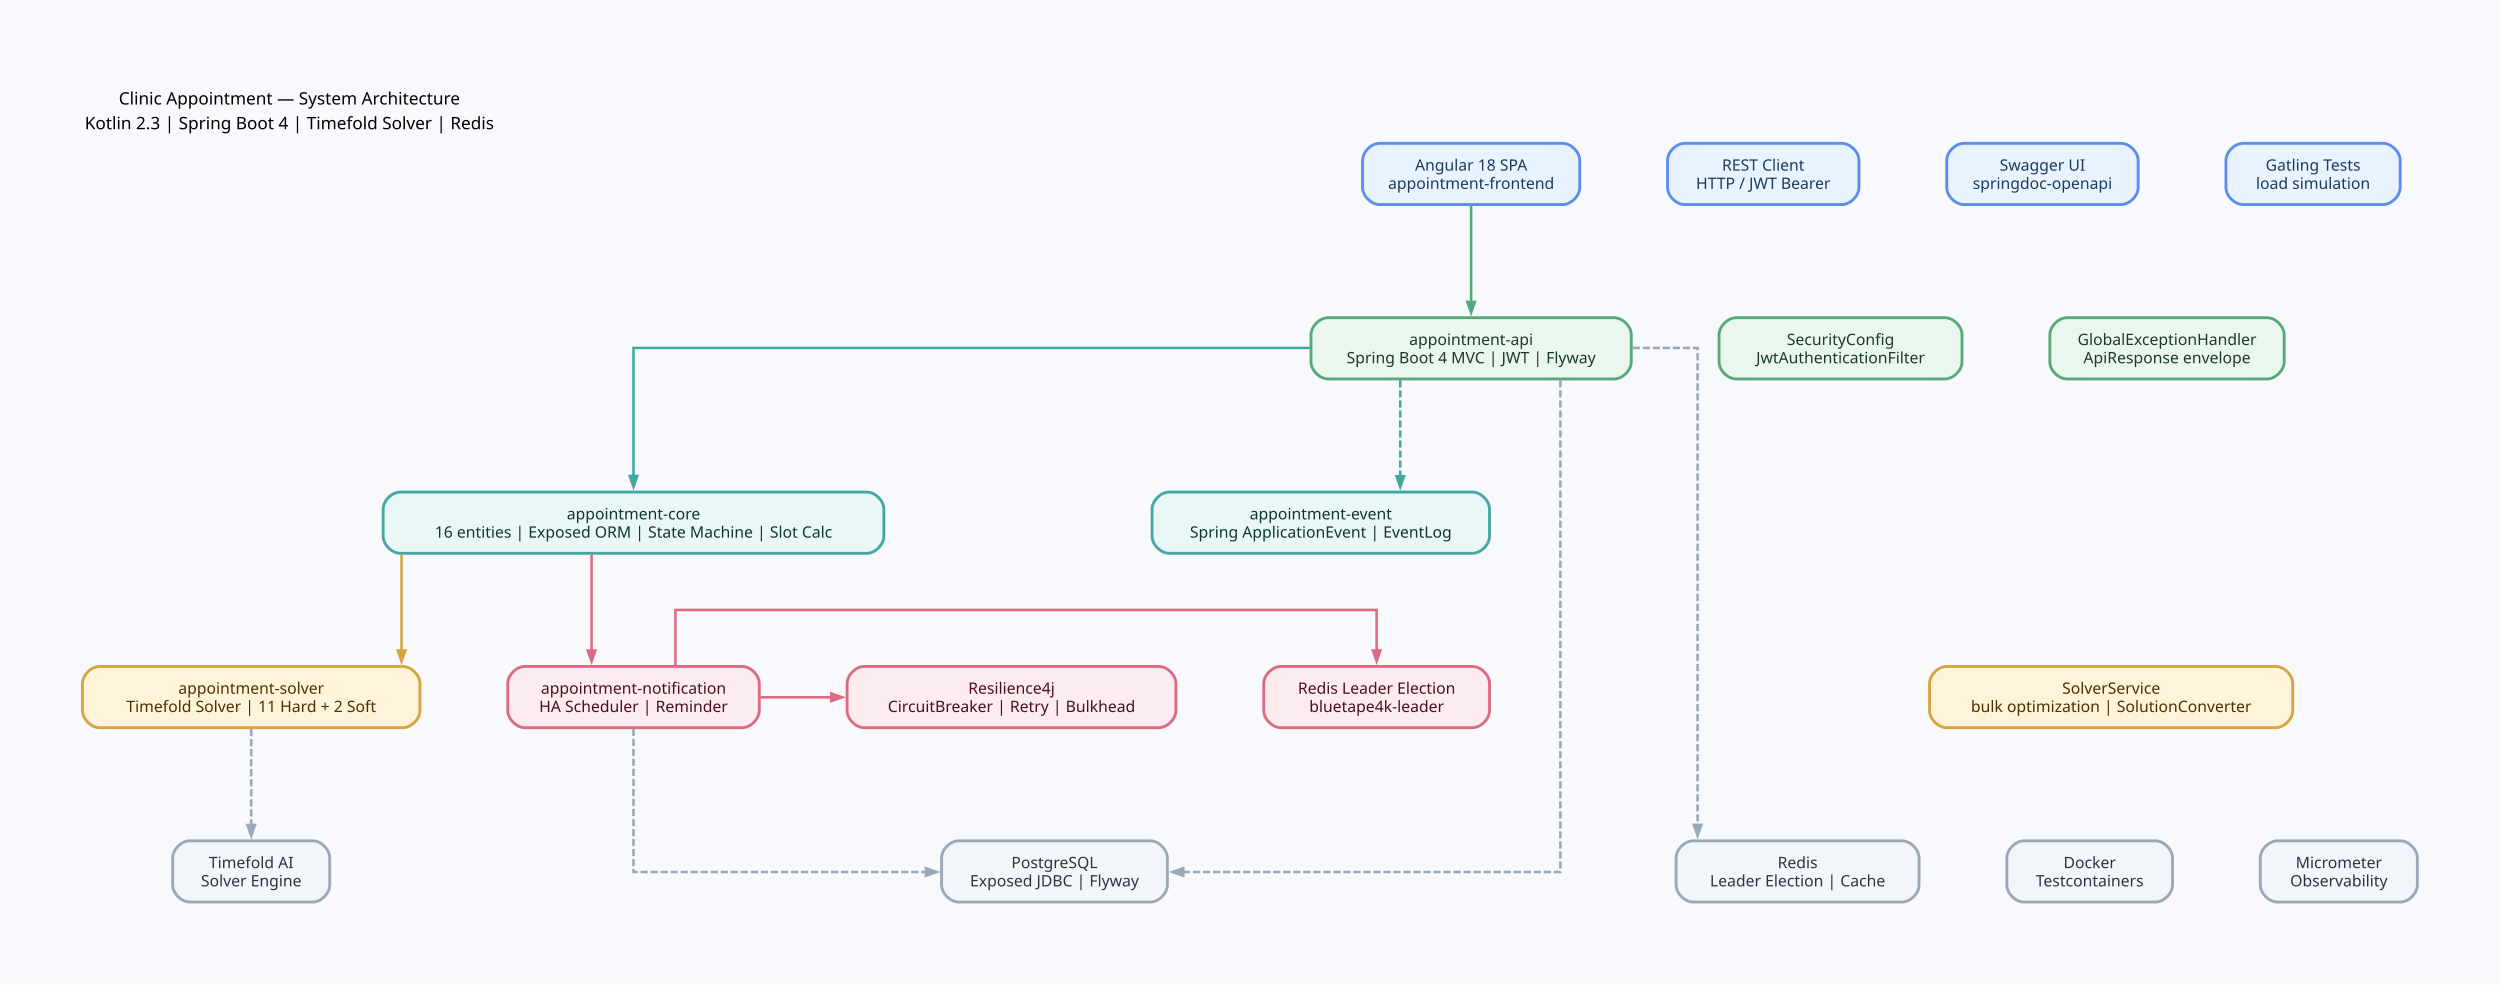
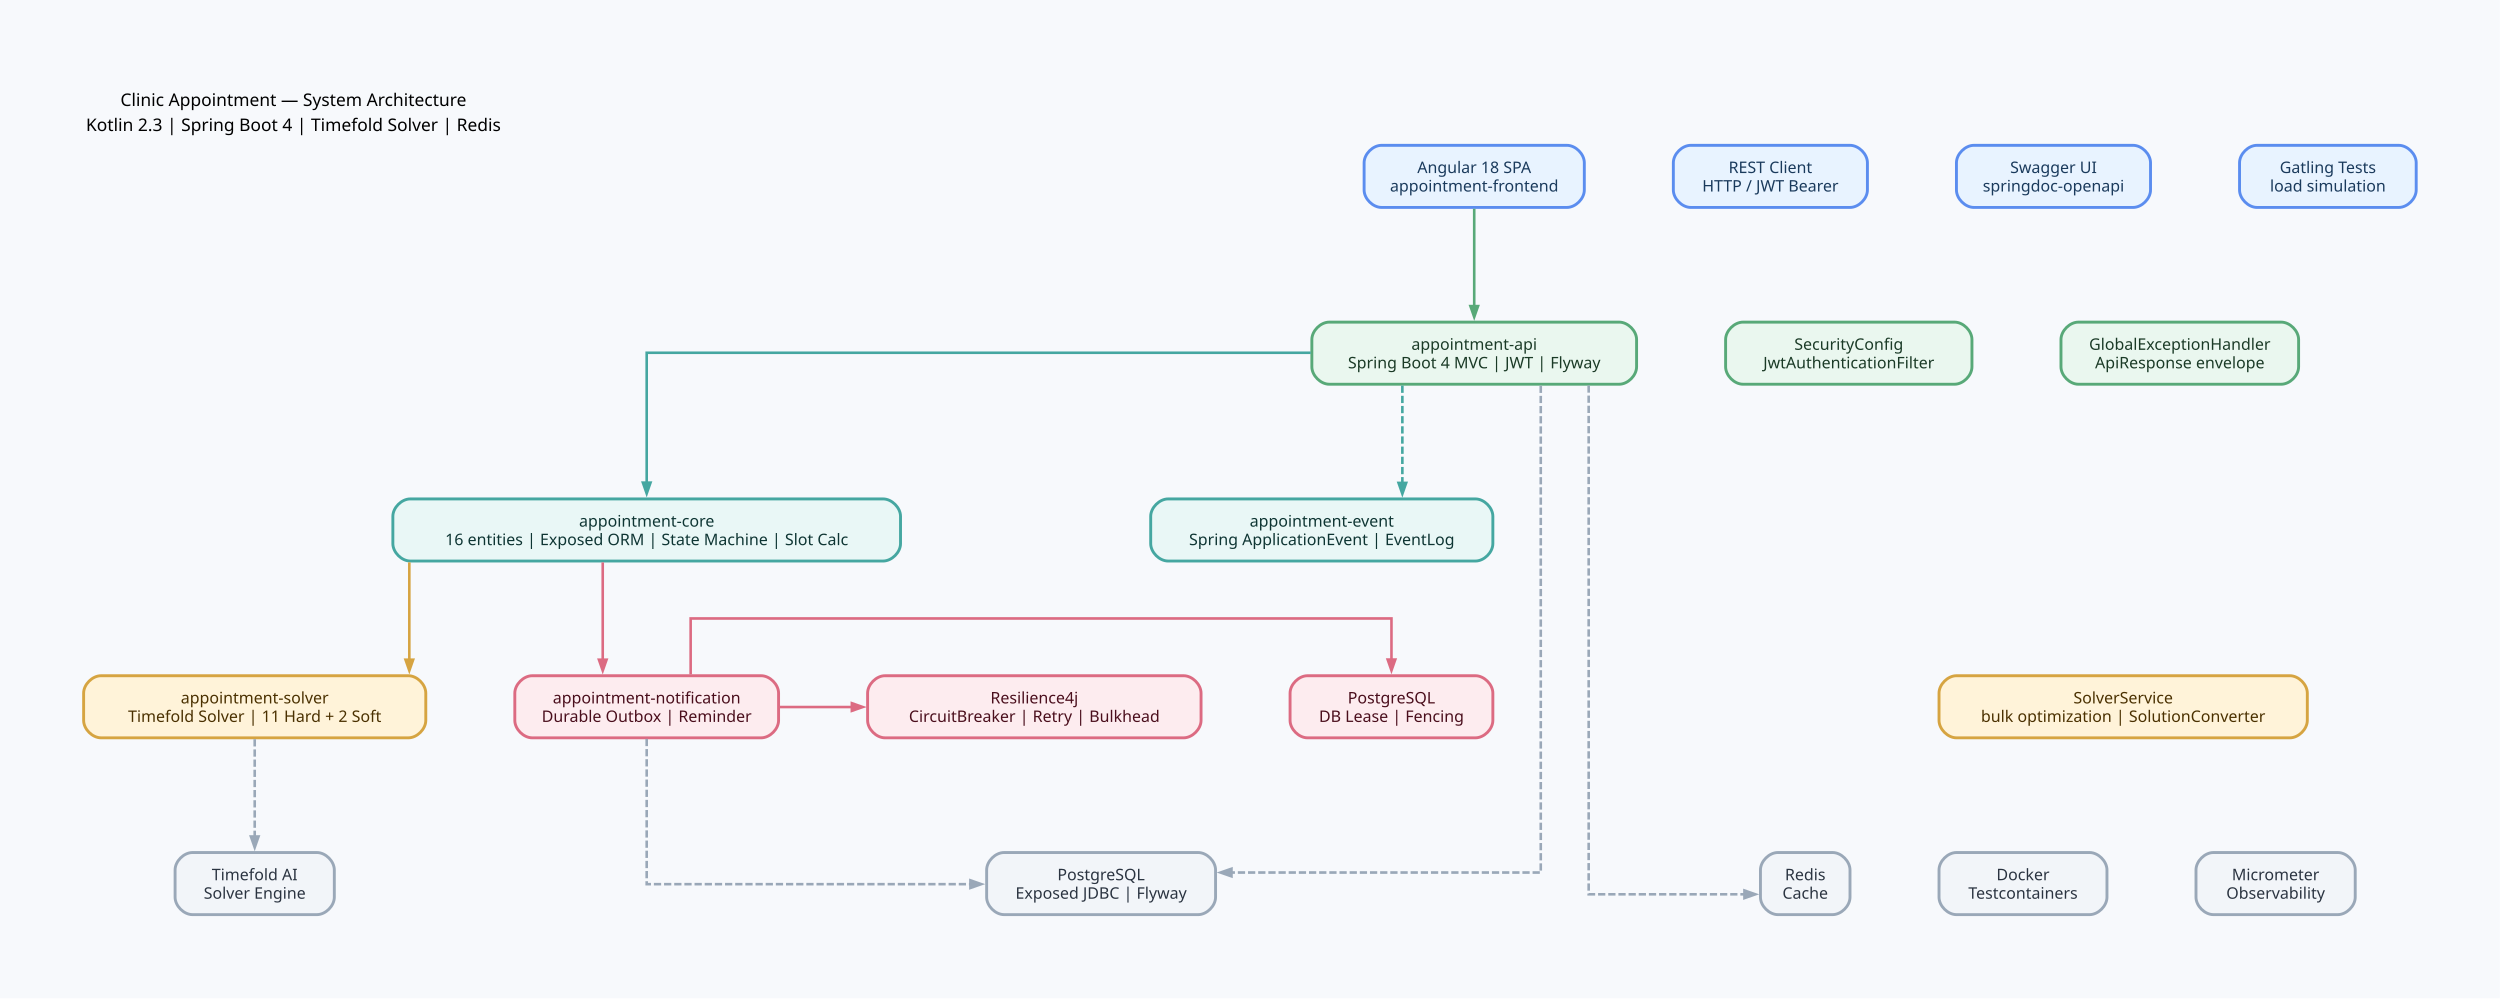
- <svg xmlns="http://www.w3.org/2000/svg" width="1746pt" height="688pt" viewBox="0.00 0.00 1746.00 688.00">
+ <svg xmlns="http://www.w3.org/2000/svg" width="1722pt" height="688pt" viewBox="0.00 0.00 1722.00 688.00">
  <g id="graph0" class="graph" transform="scale(1 1) rotate(0) translate(57.6 630)">
-     <polygon fill="#f7f9fc" stroke="none" points="-57.6,57.6 -57.6,-630 1688.28,-630 1688.28,57.6 -57.6,57.6" />
+     <polygon fill="#f7f9fc" stroke="none" points="-57.6,57.6 -57.6,-630 1664.28,-630 1664.28,57.6 -57.6,57.6" />
    <text xml:space="preserve" text-anchor="middle" x="144.5" y="-557" font-family="Architects Daughter" font-size="12.00">Clinic Appointment — System Architecture</text>
    <text xml:space="preserve" text-anchor="middle" x="144.5" y="-539.75" font-family="Architects Daughter" font-size="12.00">Kotlin 2.3 | Spring Boot 4 | Timefold Solver | Redis</text>
    <g id="node1" class="node">
-       <path fill="#e8f3ff" stroke="#5b8def" stroke-width="2" d="M1033.68,-529.9C1033.68,-529.9 906,-529.9 906,-529.9 900,-529.9 894,-523.9 894,-517.9 894,-517.9 894,-499.12 894,-499.12 894,-493.12 900,-487.12 906,-487.12 906,-487.12 1033.68,-487.12 1033.68,-487.12 1039.68,-487.12 1045.68,-493.12 1045.68,-499.12 1045.68,-499.12 1045.68,-517.9 1045.68,-517.9 1045.68,-523.9 1039.68,-529.9 1033.68,-529.9" />
-       <text xml:space="preserve" text-anchor="middle" x="969.84" y="-510.81" font-family="Comic Mono" font-size="11.00" fill="#1a3a5c">Angular 18 SPA</text>
-       <text xml:space="preserve" text-anchor="middle" x="969.84" y="-498.06" font-family="Comic Mono" font-size="11.00" fill="#1a3a5c">appointment-frontend</text>
+       <path fill="#e8f3ff" stroke="#5b8def" stroke-width="2" d="M1021.68,-529.9C1021.68,-529.9 894,-529.9 894,-529.9 888,-529.9 882,-523.9 882,-517.9 882,-517.9 882,-499.12 882,-499.12 882,-493.12 888,-487.12 894,-487.12 894,-487.12 1021.68,-487.12 1021.68,-487.12 1027.68,-487.12 1033.68,-493.12 1033.68,-499.12 1033.68,-499.12 1033.68,-517.9 1033.68,-517.9 1033.68,-523.9 1027.68,-529.9 1021.68,-529.9" />
+       <text xml:space="preserve" text-anchor="middle" x="957.84" y="-510.81" font-family="Comic Mono" font-size="11.00" fill="#1a3a5c">Angular 18 SPA</text>
+       <text xml:space="preserve" text-anchor="middle" x="957.84" y="-498.06" font-family="Comic Mono" font-size="11.00" fill="#1a3a5c">appointment-frontend</text>
    </g>
    <g id="node5" class="node">
-       <path fill="#eaf7ef" stroke="#58a978" stroke-width="2" d="M1069.68,-408.12C1069.68,-408.12 870,-408.12 870,-408.12 864,-408.12 858,-402.12 858,-396.12 858,-396.12 858,-377.34 858,-377.34 858,-371.34 864,-365.34 870,-365.34 870,-365.34 1069.68,-365.34 1069.68,-365.34 1075.68,-365.34 1081.68,-371.34 1081.68,-377.34 1081.68,-377.34 1081.68,-396.12 1081.68,-396.12 1081.68,-402.12 1075.68,-408.12 1069.68,-408.12" />
-       <text xml:space="preserve" text-anchor="middle" x="969.84" y="-389.03" font-family="Comic Mono" font-size="11.00" fill="#1a3a26">appointment-api</text>
-       <text xml:space="preserve" text-anchor="middle" x="969.84" y="-376.28" font-family="Comic Mono" font-size="11.00" fill="#1a3a26">Spring Boot 4 MVC | JWT | Flyway</text>
+       <path fill="#eaf7ef" stroke="#58a978" stroke-width="2" d="M1057.68,-408.12C1057.68,-408.12 858,-408.12 858,-408.12 852,-408.12 846,-402.12 846,-396.12 846,-396.12 846,-377.34 846,-377.34 846,-371.34 852,-365.34 858,-365.34 858,-365.34 1057.68,-365.34 1057.68,-365.34 1063.68,-365.34 1069.68,-371.34 1069.68,-377.34 1069.68,-377.34 1069.68,-396.12 1069.68,-396.12 1069.68,-402.12 1063.68,-408.12 1057.68,-408.12" />
+       <text xml:space="preserve" text-anchor="middle" x="957.84" y="-389.03" font-family="Comic Mono" font-size="11.00" fill="#1a3a26">appointment-api</text>
+       <text xml:space="preserve" text-anchor="middle" x="957.84" y="-376.28" font-family="Comic Mono" font-size="11.00" fill="#1a3a26">Spring Boot 4 MVC | JWT | Flyway</text>
    </g>
    <g id="edge1" class="edge">
-       <path fill="none" stroke="#58a978" stroke-width="1.8" d="M969.84,-486.17C969.84,-486.17 969.84,-419.15 969.84,-419.15" />
-       <polygon fill="#58a978" stroke="#58a978" stroke-width="1.8" points="972.47,-419.15 969.84,-411.65 967.22,-419.15 972.47,-419.15" />
+       <path fill="none" stroke="#58a978" stroke-width="1.8" d="M957.84,-486.17C957.84,-486.17 957.84,-419.15 957.84,-419.15" />
+       <polygon fill="#58a978" stroke="#58a978" stroke-width="1.8" points="960.47,-419.15 957.84,-411.65 955.22,-419.15 960.47,-419.15" />
    </g>
    <g id="node2" class="node">
-       <path fill="#e8f3ff" stroke="#5b8def" stroke-width="2" d="M1228.68,-529.9C1228.68,-529.9 1119,-529.9 1119,-529.9 1113,-529.9 1107,-523.9 1107,-517.9 1107,-517.9 1107,-499.12 1107,-499.12 1107,-493.12 1113,-487.12 1119,-487.12 1119,-487.12 1228.68,-487.12 1228.68,-487.12 1234.68,-487.12 1240.68,-493.12 1240.68,-499.12 1240.68,-499.12 1240.68,-517.9 1240.68,-517.9 1240.68,-523.9 1234.68,-529.9 1228.68,-529.9" />
-       <text xml:space="preserve" text-anchor="middle" x="1173.84" y="-510.81" font-family="Comic Mono" font-size="11.00" fill="#1a3a5c">REST Client</text>
-       <text xml:space="preserve" text-anchor="middle" x="1173.84" y="-498.06" font-family="Comic Mono" font-size="11.00" fill="#1a3a5c">HTTP / JWT Bearer</text>
+       <path fill="#e8f3ff" stroke="#5b8def" stroke-width="2" d="M1216.68,-529.9C1216.68,-529.9 1107,-529.9 1107,-529.9 1101,-529.9 1095,-523.9 1095,-517.9 1095,-517.9 1095,-499.12 1095,-499.12 1095,-493.12 1101,-487.12 1107,-487.12 1107,-487.12 1216.68,-487.12 1216.68,-487.12 1222.68,-487.12 1228.68,-493.12 1228.68,-499.12 1228.68,-499.12 1228.68,-517.9 1228.68,-517.9 1228.68,-523.9 1222.68,-529.9 1216.68,-529.9" />
+       <text xml:space="preserve" text-anchor="middle" x="1161.84" y="-510.81" font-family="Comic Mono" font-size="11.00" fill="#1a3a5c">REST Client</text>
+       <text xml:space="preserve" text-anchor="middle" x="1161.84" y="-498.06" font-family="Comic Mono" font-size="11.00" fill="#1a3a5c">HTTP / JWT Bearer</text>
    </g>
    <g id="node3" class="node">
-       <path fill="#e8f3ff" stroke="#5b8def" stroke-width="2" d="M1423.68,-529.9C1423.68,-529.9 1314,-529.9 1314,-529.9 1308,-529.9 1302,-523.9 1302,-517.9 1302,-517.9 1302,-499.12 1302,-499.12 1302,-493.12 1308,-487.12 1314,-487.12 1314,-487.12 1423.68,-487.12 1423.68,-487.12 1429.68,-487.12 1435.68,-493.12 1435.68,-499.12 1435.68,-499.12 1435.68,-517.9 1435.68,-517.9 1435.68,-523.9 1429.68,-529.9 1423.68,-529.9" />
-       <text xml:space="preserve" text-anchor="middle" x="1368.84" y="-510.81" font-family="Comic Mono" font-size="11.00" fill="#1a3a5c">Swagger UI</text>
-       <text xml:space="preserve" text-anchor="middle" x="1368.84" y="-498.06" font-family="Comic Mono" font-size="11.00" fill="#1a3a5c">springdoc-openapi</text>
+       <path fill="#e8f3ff" stroke="#5b8def" stroke-width="2" d="M1411.68,-529.9C1411.68,-529.9 1302,-529.9 1302,-529.9 1296,-529.9 1290,-523.9 1290,-517.9 1290,-517.9 1290,-499.12 1290,-499.12 1290,-493.12 1296,-487.12 1302,-487.12 1302,-487.12 1411.68,-487.12 1411.68,-487.12 1417.68,-487.12 1423.68,-493.12 1423.68,-499.12 1423.68,-499.12 1423.68,-517.9 1423.68,-517.9 1423.68,-523.9 1417.68,-529.9 1411.68,-529.9" />
+       <text xml:space="preserve" text-anchor="middle" x="1356.84" y="-510.81" font-family="Comic Mono" font-size="11.00" fill="#1a3a5c">Swagger UI</text>
+       <text xml:space="preserve" text-anchor="middle" x="1356.84" y="-498.06" font-family="Comic Mono" font-size="11.00" fill="#1a3a5c">springdoc-openapi</text>
    </g>
    <g id="node4" class="node">
-       <path fill="#e8f3ff" stroke="#5b8def" stroke-width="2" d="M1606.68,-529.9C1606.68,-529.9 1509,-529.9 1509,-529.9 1503,-529.9 1497,-523.9 1497,-517.9 1497,-517.9 1497,-499.12 1497,-499.12 1497,-493.12 1503,-487.12 1509,-487.12 1509,-487.12 1606.68,-487.12 1606.68,-487.12 1612.68,-487.12 1618.68,-493.12 1618.68,-499.12 1618.68,-499.12 1618.68,-517.9 1618.68,-517.9 1618.68,-523.9 1612.68,-529.9 1606.68,-529.9" />
-       <text xml:space="preserve" text-anchor="middle" x="1557.84" y="-510.81" font-family="Comic Mono" font-size="11.00" fill="#1a3a5c">Gatling Tests</text>
-       <text xml:space="preserve" text-anchor="middle" x="1557.84" y="-498.06" font-family="Comic Mono" font-size="11.00" fill="#1a3a5c">load simulation</text>
+       <path fill="#e8f3ff" stroke="#5b8def" stroke-width="2" d="M1594.68,-529.9C1594.68,-529.9 1497,-529.9 1497,-529.9 1491,-529.9 1485,-523.9 1485,-517.9 1485,-517.9 1485,-499.12 1485,-499.12 1485,-493.12 1491,-487.12 1497,-487.12 1497,-487.12 1594.68,-487.12 1594.68,-487.12 1600.68,-487.12 1606.68,-493.12 1606.68,-499.12 1606.68,-499.12 1606.68,-517.9 1606.68,-517.9 1606.68,-523.9 1600.68,-529.9 1594.68,-529.9" />
+       <text xml:space="preserve" text-anchor="middle" x="1545.84" y="-510.81" font-family="Comic Mono" font-size="11.00" fill="#1a3a5c">Gatling Tests</text>
+       <text xml:space="preserve" text-anchor="middle" x="1545.84" y="-498.06" font-family="Comic Mono" font-size="11.00" fill="#1a3a5c">load simulation</text>
    </g>
    <g id="node8" class="node">
-       <path fill="#e9f7f6" stroke="#45a7a1" stroke-width="2" d="M547.68,-286.34C547.68,-286.34 222,-286.34 222,-286.34 216,-286.34 210,-280.34 210,-274.34 210,-274.34 210,-255.56 210,-255.56 210,-249.56 216,-243.56 222,-243.56 222,-243.56 547.68,-243.56 547.68,-243.56 553.68,-243.56 559.68,-249.56 559.68,-255.56 559.68,-255.56 559.68,-274.34 559.68,-274.34 559.68,-280.34 553.68,-286.34 547.68,-286.34" />
-       <text xml:space="preserve" text-anchor="middle" x="384.84" y="-267.25" font-family="Comic Mono" font-size="11.00" fill="#0e3533">appointment-core</text>
-       <text xml:space="preserve" text-anchor="middle" x="384.84" y="-254.5" font-family="Comic Mono" font-size="11.00" fill="#0e3533">16 entities | Exposed ORM | State Machine | Slot Calc</text>
+       <path fill="#e9f7f6" stroke="#45a7a1" stroke-width="2" d="M550.68,-286.34C550.68,-286.34 225,-286.34 225,-286.34 219,-286.34 213,-280.34 213,-274.34 213,-274.34 213,-255.56 213,-255.56 213,-249.56 219,-243.56 225,-243.56 225,-243.56 550.68,-243.56 550.68,-243.56 556.68,-243.56 562.68,-249.56 562.68,-255.56 562.68,-255.56 562.68,-274.34 562.68,-274.34 562.68,-280.34 556.68,-286.34 550.68,-286.34" />
+       <text xml:space="preserve" text-anchor="middle" x="387.84" y="-267.25" font-family="Comic Mono" font-size="11.00" fill="#0e3533">appointment-core</text>
+       <text xml:space="preserve" text-anchor="middle" x="387.84" y="-254.5" font-family="Comic Mono" font-size="11.00" fill="#0e3533">16 entities | Exposed ORM | State Machine | Slot Calc</text>
    </g>
    <g id="edge2" class="edge">
-       <path fill="none" stroke="#45a7a1" stroke-width="1.8" d="M857.05,-387C687.05,-387 384.84,-387 384.84,-387 384.84,-387 384.84,-297.56 384.84,-297.56" />
-       <polygon fill="#45a7a1" stroke="#45a7a1" stroke-width="1.8" points="387.47,-297.56 384.84,-290.06 382.22,-297.56 387.47,-297.56" />
+       <path fill="none" stroke="#45a7a1" stroke-width="1.8" d="M845.23,-387C679.11,-387 387.84,-387 387.84,-387 387.84,-387 387.84,-297.56 387.84,-297.56" />
+       <polygon fill="#45a7a1" stroke="#45a7a1" stroke-width="1.8" points="390.47,-297.56 387.84,-290.06 385.22,-297.56 390.47,-297.56" />
    </g>
    <g id="node9" class="node">
-       <path fill="#e9f7f6" stroke="#45a7a1" stroke-width="2" d="M970.68,-286.34C970.68,-286.34 759,-286.34 759,-286.34 753,-286.34 747,-280.34 747,-274.34 747,-274.34 747,-255.56 747,-255.56 747,-249.56 753,-243.56 759,-243.56 759,-243.56 970.68,-243.56 970.68,-243.56 976.68,-243.56 982.68,-249.56 982.68,-255.56 982.68,-255.56 982.68,-274.34 982.68,-274.34 982.68,-280.34 976.68,-286.34 970.68,-286.34" />
-       <text xml:space="preserve" text-anchor="middle" x="864.84" y="-267.25" font-family="Comic Mono" font-size="11.00" fill="#0e3533">appointment-event</text>
-       <text xml:space="preserve" text-anchor="middle" x="864.84" y="-254.5" font-family="Comic Mono" font-size="11.00" fill="#0e3533">Spring ApplicationEvent | EventLog</text>
+       <path fill="#e9f7f6" stroke="#45a7a1" stroke-width="2" d="M958.68,-286.34C958.68,-286.34 747,-286.34 747,-286.34 741,-286.34 735,-280.34 735,-274.34 735,-274.34 735,-255.56 735,-255.56 735,-249.56 741,-243.56 747,-243.56 747,-243.56 958.68,-243.56 958.68,-243.56 964.68,-243.56 970.68,-249.56 970.68,-255.56 970.68,-255.56 970.68,-274.34 970.68,-274.34 970.68,-280.34 964.68,-286.34 958.68,-286.34" />
+       <text xml:space="preserve" text-anchor="middle" x="852.84" y="-267.25" font-family="Comic Mono" font-size="11.00" fill="#0e3533">appointment-event</text>
+       <text xml:space="preserve" text-anchor="middle" x="852.84" y="-254.5" font-family="Comic Mono" font-size="11.00" fill="#0e3533">Spring ApplicationEvent | EventLog</text>
    </g>
    <g id="edge3" class="edge">
-       <path fill="none" stroke="#45a7a1" stroke-width="1.8" stroke-dasharray="5,2" d="M920.34,-364.39C920.34,-364.39 920.34,-297.37 920.34,-297.37" />
-       <polygon fill="#45a7a1" stroke="#45a7a1" stroke-width="1.8" points="922.97,-297.37 920.34,-289.87 917.72,-297.37 922.97,-297.37" />
+       <path fill="none" stroke="#45a7a1" stroke-width="1.8" stroke-dasharray="5,2" d="M908.34,-364.39C908.34,-364.39 908.34,-297.37 908.34,-297.37" />
+       <polygon fill="#45a7a1" stroke="#45a7a1" stroke-width="1.8" points="910.97,-297.37 908.34,-289.87 905.72,-297.37 910.97,-297.37" />
    </g>
    <g id="node15" class="node">
-       <path fill="#f2f5f9" stroke="#9aa8b8" stroke-width="2" d="M745.68,-42.78C745.68,-42.78 612,-42.78 612,-42.78 606,-42.78 600,-36.78 600,-30.78 600,-30.78 600,-12 600,-12 600,-6 606,0 612,0 612,0 745.68,0 745.68,0 751.68,0 757.68,-6 757.68,-12 757.68,-12 757.68,-30.78 757.68,-30.78 757.68,-36.78 751.68,-42.78 745.68,-42.78" />
-       <text xml:space="preserve" text-anchor="middle" x="678.84" y="-23.69" font-family="Comic Mono" font-size="11.00" fill="#2a3340">PostgreSQL</text>
-       <text xml:space="preserve" text-anchor="middle" x="678.84" y="-10.94" font-family="Comic Mono" font-size="11.00" fill="#2a3340">Exposed JDBC | Flyway</text>
+       <path fill="#f2f5f9" stroke="#9aa8b8" stroke-width="2" d="M767.68,-42.78C767.68,-42.78 634,-42.78 634,-42.78 628,-42.78 622,-36.78 622,-30.78 622,-30.78 622,-12 622,-12 622,-6 628,0 634,0 634,0 767.68,0 767.68,0 773.68,0 779.68,-6 779.68,-12 779.68,-12 779.68,-30.78 779.68,-30.78 779.68,-36.78 773.68,-42.78 767.68,-42.78" />
+       <text xml:space="preserve" text-anchor="middle" x="700.84" y="-23.69" font-family="Comic Mono" font-size="11.00" fill="#2a3340">PostgreSQL</text>
+       <text xml:space="preserve" text-anchor="middle" x="700.84" y="-10.94" font-family="Comic Mono" font-size="11.00" fill="#2a3340">Exposed JDBC | Flyway</text>
    </g>
    <g id="edge8" class="edge">
-       <path fill="none" stroke="#9aa8b8" stroke-width="1.8" stroke-dasharray="5,2" d="M1032.18,-364.4C1032.18,-285 1032.18,-21 1032.18,-21 1032.18,-21 768.8,-21 768.8,-21" />
-       <polygon fill="#9aa8b8" stroke="#9aa8b8" stroke-width="1.8" points="768.8,-18.38 761.3,-21 768.8,-23.63 768.8,-18.38" />
+       <path fill="none" stroke="#9aa8b8" stroke-width="1.8" stroke-dasharray="5,2" d="M1003.68,-364.35C1003.68,-286.04 1003.68,-29 1003.68,-29 1003.68,-29 790.63,-29 790.63,-29" />
+       <polygon fill="#9aa8b8" stroke="#9aa8b8" stroke-width="1.8" points="790.63,-26.38 783.13,-29 790.63,-31.63 790.63,-26.38" />
    </g>
    <g id="node16" class="node">
-       <path fill="#f2f5f9" stroke="#9aa8b8" stroke-width="2" d="M1270.68,-42.78C1270.68,-42.78 1125,-42.78 1125,-42.78 1119,-42.78 1113,-36.78 1113,-30.78 1113,-30.78 1113,-12 1113,-12 1113,-6 1119,0 1125,0 1125,0 1270.68,0 1270.68,0 1276.68,0 1282.68,-6 1282.68,-12 1282.68,-12 1282.68,-30.78 1282.68,-30.78 1282.68,-36.78 1276.68,-42.78 1270.68,-42.78" />
-       <text xml:space="preserve" text-anchor="middle" x="1197.84" y="-23.69" font-family="Comic Mono" font-size="11.00" fill="#2a3340">Redis</text>
-       <text xml:space="preserve" text-anchor="middle" x="1197.84" y="-10.94" font-family="Comic Mono" font-size="11.00" fill="#2a3340">Leader Election | Cache</text>
+       <path fill="#f2f5f9" stroke="#9aa8b8" stroke-width="2" d="M1204.68,-42.78C1204.68,-42.78 1167,-42.78 1167,-42.78 1161,-42.78 1155,-36.78 1155,-30.78 1155,-30.78 1155,-12 1155,-12 1155,-6 1161,0 1167,0 1167,0 1204.68,0 1204.68,0 1210.68,0 1216.68,-6 1216.68,-12 1216.68,-12 1216.68,-30.78 1216.68,-30.78 1216.68,-36.78 1210.68,-42.78 1204.68,-42.78" />
+       <text xml:space="preserve" text-anchor="middle" x="1185.84" y="-23.69" font-family="Comic Mono" font-size="11.00" fill="#2a3340">Redis</text>
+       <text xml:space="preserve" text-anchor="middle" x="1185.84" y="-10.94" font-family="Comic Mono" font-size="11.00" fill="#2a3340">Cache</text>
    </g>
    <g id="edge9" class="edge">
-       <path fill="none" stroke="#9aa8b8" stroke-width="1.8" stroke-dasharray="5,2" d="M1082.68,-387C1108.23,-387 1128,-387 1128,-387 1128,-387 1128,-53.93 1128,-53.93" />
-       <polygon fill="#9aa8b8" stroke="#9aa8b8" stroke-width="1.8" points="1130.63,-53.93 1128,-46.43 1125.38,-53.93 1130.63,-53.93" />
+       <path fill="none" stroke="#9aa8b8" stroke-width="1.8" stroke-dasharray="5,2" d="M1036.68,-364.53C1036.68,-284.29 1036.68,-14 1036.68,-14 1036.68,-14 1143.98,-14 1143.98,-14" />
+       <polygon fill="#9aa8b8" stroke="#9aa8b8" stroke-width="1.8" points="1143.98,-16.63 1151.48,-14 1143.98,-11.38 1143.98,-16.63" />
    </g>
    <g id="node6" class="node">
-       <path fill="#eaf7ef" stroke="#58a978" stroke-width="2" d="M1300.68,-408.12C1300.68,-408.12 1155,-408.12 1155,-408.12 1149,-408.12 1143,-402.12 1143,-396.12 1143,-396.12 1143,-377.34 1143,-377.34 1143,-371.34 1149,-365.34 1155,-365.34 1155,-365.34 1300.68,-365.34 1300.68,-365.34 1306.68,-365.34 1312.68,-371.34 1312.68,-377.34 1312.68,-377.34 1312.68,-396.12 1312.68,-396.12 1312.68,-402.12 1306.68,-408.12 1300.68,-408.12" />
-       <text xml:space="preserve" text-anchor="middle" x="1227.84" y="-389.03" font-family="Comic Mono" font-size="11.00" fill="#1a3a26">SecurityConfig</text>
-       <text xml:space="preserve" text-anchor="middle" x="1227.84" y="-376.28" font-family="Comic Mono" font-size="11.00" fill="#1a3a26">JwtAuthenticationFilter</text>
+       <path fill="#eaf7ef" stroke="#58a978" stroke-width="2" d="M1288.68,-408.12C1288.68,-408.12 1143,-408.12 1143,-408.12 1137,-408.12 1131,-402.12 1131,-396.12 1131,-396.12 1131,-377.34 1131,-377.34 1131,-371.34 1137,-365.34 1143,-365.34 1143,-365.34 1288.68,-365.34 1288.68,-365.34 1294.68,-365.34 1300.68,-371.34 1300.68,-377.34 1300.68,-377.34 1300.68,-396.12 1300.68,-396.12 1300.68,-402.12 1294.68,-408.12 1288.68,-408.12" />
+       <text xml:space="preserve" text-anchor="middle" x="1215.84" y="-389.03" font-family="Comic Mono" font-size="11.00" fill="#1a3a26">SecurityConfig</text>
+       <text xml:space="preserve" text-anchor="middle" x="1215.84" y="-376.28" font-family="Comic Mono" font-size="11.00" fill="#1a3a26">JwtAuthenticationFilter</text>
    </g>
    <g id="node7" class="node">
-       <path fill="#eaf7ef" stroke="#58a978" stroke-width="2" d="M1525.68,-408.12C1525.68,-408.12 1386,-408.12 1386,-408.12 1380,-408.12 1374,-402.12 1374,-396.12 1374,-396.12 1374,-377.34 1374,-377.34 1374,-371.34 1380,-365.34 1386,-365.34 1386,-365.34 1525.68,-365.34 1525.68,-365.34 1531.68,-365.34 1537.68,-371.34 1537.68,-377.34 1537.68,-377.34 1537.68,-396.12 1537.68,-396.12 1537.68,-402.12 1531.68,-408.12 1525.68,-408.12" />
-       <text xml:space="preserve" text-anchor="middle" x="1455.84" y="-389.03" font-family="Comic Mono" font-size="11.00" fill="#1a3a26">GlobalExceptionHandler</text>
-       <text xml:space="preserve" text-anchor="middle" x="1455.84" y="-376.28" font-family="Comic Mono" font-size="11.00" fill="#1a3a26">ApiResponse envelope</text>
+       <path fill="#eaf7ef" stroke="#58a978" stroke-width="2" d="M1513.68,-408.12C1513.68,-408.12 1374,-408.12 1374,-408.12 1368,-408.12 1362,-402.12 1362,-396.12 1362,-396.12 1362,-377.34 1362,-377.34 1362,-371.34 1368,-365.34 1374,-365.34 1374,-365.34 1513.68,-365.34 1513.68,-365.34 1519.68,-365.34 1525.68,-371.34 1525.68,-377.34 1525.68,-377.34 1525.68,-396.12 1525.68,-396.12 1525.68,-402.12 1519.68,-408.12 1513.68,-408.12" />
+       <text xml:space="preserve" text-anchor="middle" x="1443.84" y="-389.03" font-family="Comic Mono" font-size="11.00" fill="#1a3a26">GlobalExceptionHandler</text>
+       <text xml:space="preserve" text-anchor="middle" x="1443.84" y="-376.28" font-family="Comic Mono" font-size="11.00" fill="#1a3a26">ApiResponse envelope</text>
    </g>
    <g id="node10" class="node">
      <path fill="#fff3d9" stroke="#d6a441" stroke-width="2" d="M223.68,-164.56C223.68,-164.56 12,-164.56 12,-164.56 6,-164.56 0,-158.56 0,-152.56 0,-152.56 0,-133.78 0,-133.78 0,-127.78 6,-121.78 12,-121.78 12,-121.78 223.68,-121.78 223.68,-121.78 229.68,-121.78 235.68,-127.78 235.68,-133.78 235.68,-133.78 235.68,-152.56 235.68,-152.56 235.68,-158.56 229.68,-164.56 223.68,-164.56" />
      <text xml:space="preserve" text-anchor="middle" x="117.84" y="-145.47" font-family="Comic Mono" font-size="11.00" fill="#4a3000">appointment-solver</text>
      <text xml:space="preserve" text-anchor="middle" x="117.84" y="-132.72" font-family="Comic Mono" font-size="11.00" fill="#4a3000">Timefold Solver | 11 Hard + 2 Soft</text>
    </g>
    <g id="edge4" class="edge">
-       <path fill="none" stroke="#d6a441" stroke-width="1.8" d="M222.84,-242.61C222.84,-242.61 222.84,-175.59 222.84,-175.59" />
-       <polygon fill="#d6a441" stroke="#d6a441" stroke-width="1.8" points="225.47,-175.59 222.84,-168.09 220.22,-175.59 225.47,-175.59" />
+       <path fill="none" stroke="#d6a441" stroke-width="1.8" d="M224.34,-242.61C224.34,-242.61 224.34,-175.59 224.34,-175.59" />
+       <polygon fill="#d6a441" stroke="#d6a441" stroke-width="1.8" points="226.97,-175.59 224.34,-168.09 221.72,-175.59 226.97,-175.59" />
    </g>
    <g id="node12" class="node">
-       <path fill="#fdecef" stroke="#dc6b82" stroke-width="2" d="M460.68,-164.56C460.68,-164.56 309,-164.56 309,-164.56 303,-164.56 297,-158.56 297,-152.56 297,-152.56 297,-133.78 297,-133.78 297,-127.78 303,-121.78 309,-121.78 309,-121.78 460.68,-121.78 460.68,-121.78 466.68,-121.78 472.68,-127.78 472.68,-133.78 472.68,-133.78 472.68,-152.56 472.68,-152.56 472.68,-158.56 466.68,-164.56 460.68,-164.56" />
-       <text xml:space="preserve" text-anchor="middle" x="384.84" y="-145.47" font-family="Comic Mono" font-size="11.00" fill="#4a0e1c">appointment-notification</text>
-       <text xml:space="preserve" text-anchor="middle" x="384.84" y="-132.72" font-family="Comic Mono" font-size="11.00" fill="#4a0e1c">HA Scheduler | Reminder</text>
+       <path fill="#fdecef" stroke="#dc6b82" stroke-width="2" d="M466.68,-164.56C466.68,-164.56 309,-164.56 309,-164.56 303,-164.56 297,-158.56 297,-152.56 297,-152.56 297,-133.78 297,-133.78 297,-127.78 303,-121.78 309,-121.78 309,-121.78 466.68,-121.78 466.68,-121.78 472.68,-121.78 478.68,-127.78 478.68,-133.78 478.68,-133.78 478.68,-152.56 478.68,-152.56 478.68,-158.56 472.68,-164.56 466.68,-164.56" />
+       <text xml:space="preserve" text-anchor="middle" x="387.84" y="-145.47" font-family="Comic Mono" font-size="11.00" fill="#4a0e1c">appointment-notification</text>
+       <text xml:space="preserve" text-anchor="middle" x="387.84" y="-132.72" font-family="Comic Mono" font-size="11.00" fill="#4a0e1c">Durable Outbox | Reminder</text>
    </g>
    <g id="edge5" class="edge">
-       <path fill="none" stroke="#dc6b82" stroke-width="1.8" d="M355.56,-242.61C355.56,-242.61 355.56,-175.59 355.56,-175.59" />
-       <polygon fill="#dc6b82" stroke="#dc6b82" stroke-width="1.8" points="358.19,-175.59 355.56,-168.09 352.94,-175.59 358.19,-175.59" />
+       <path fill="none" stroke="#dc6b82" stroke-width="1.8" d="M357.56,-242.61C357.56,-242.61 357.56,-175.59 357.56,-175.59" />
+       <polygon fill="#dc6b82" stroke="#dc6b82" stroke-width="1.8" points="360.19,-175.59 357.56,-168.09 354.94,-175.59 360.19,-175.59" />
    </g>
    <g id="node19" class="node">
      <path fill="#f2f5f9" stroke="#9aa8b8" stroke-width="2" d="M160.68,-42.78C160.68,-42.78 75,-42.78 75,-42.78 69,-42.78 63,-36.78 63,-30.78 63,-30.78 63,-12 63,-12 63,-6 69,0 75,0 75,0 160.68,0 160.68,0 166.68,0 172.68,-6 172.68,-12 172.68,-12 172.68,-30.78 172.68,-30.78 172.68,-36.78 166.68,-42.78 160.68,-42.78" />
      <text xml:space="preserve" text-anchor="middle" x="117.84" y="-23.69" font-family="Comic Mono" font-size="11.00" fill="#2a3340">Timefold AI</text>
      <text xml:space="preserve" text-anchor="middle" x="117.84" y="-10.94" font-family="Comic Mono" font-size="11.00" fill="#2a3340">Solver Engine</text>
    </g>
    <g id="edge11" class="edge">
      <path fill="none" stroke="#9aa8b8" stroke-width="1.8" stroke-dasharray="5,2" d="M117.84,-120.83C117.84,-120.83 117.84,-53.81 117.84,-53.81" />
      <polygon fill="#9aa8b8" stroke="#9aa8b8" stroke-width="1.8" points="120.47,-53.81 117.84,-46.31 115.22,-53.81 120.47,-53.81" />
    </g>
    <g id="node11" class="node">
-       <path fill="#fff3d9" stroke="#d6a441" stroke-width="2" d="M1531.68,-164.56C1531.68,-164.56 1302,-164.56 1302,-164.56 1296,-164.56 1290,-158.56 1290,-152.56 1290,-152.56 1290,-133.78 1290,-133.78 1290,-127.78 1296,-121.78 1302,-121.78 1302,-121.78 1531.68,-121.78 1531.68,-121.78 1537.68,-121.78 1543.68,-127.78 1543.68,-133.78 1543.68,-133.78 1543.68,-152.56 1543.68,-152.56 1543.68,-158.56 1537.68,-164.56 1531.68,-164.56" />
-       <text xml:space="preserve" text-anchor="middle" x="1416.84" y="-145.47" font-family="Comic Mono" font-size="11.00" fill="#4a3000">SolverService</text>
-       <text xml:space="preserve" text-anchor="middle" x="1416.84" y="-132.72" font-family="Comic Mono" font-size="11.00" fill="#4a3000">bulk optimization | SolutionConverter</text>
+       <path fill="#fff3d9" stroke="#d6a441" stroke-width="2" d="M1519.68,-164.56C1519.68,-164.56 1290,-164.56 1290,-164.56 1284,-164.56 1278,-158.56 1278,-152.56 1278,-152.56 1278,-133.78 1278,-133.78 1278,-127.78 1284,-121.78 1290,-121.78 1290,-121.78 1519.68,-121.78 1519.68,-121.78 1525.68,-121.78 1531.68,-127.78 1531.68,-133.78 1531.68,-133.78 1531.68,-152.56 1531.68,-152.56 1531.68,-158.56 1525.68,-164.56 1519.68,-164.56" />
+       <text xml:space="preserve" text-anchor="middle" x="1404.84" y="-145.47" font-family="Comic Mono" font-size="11.00" fill="#4a3000">SolverService</text>
+       <text xml:space="preserve" text-anchor="middle" x="1404.84" y="-132.72" font-family="Comic Mono" font-size="11.00" fill="#4a3000">bulk optimization | SolutionConverter</text>
    </g>
    <g id="node13" class="node">
-       <path fill="#fdecef" stroke="#dc6b82" stroke-width="2" d="M970.68,-164.56C970.68,-164.56 837,-164.56 837,-164.56 831,-164.56 825,-158.56 825,-152.56 825,-152.56 825,-133.78 825,-133.78 825,-127.78 831,-121.78 837,-121.78 837,-121.78 970.68,-121.78 970.68,-121.78 976.68,-121.78 982.68,-127.78 982.68,-133.78 982.68,-133.78 982.68,-152.56 982.68,-152.56 982.68,-158.56 976.68,-164.56 970.68,-164.56" />
-       <text xml:space="preserve" text-anchor="middle" x="903.84" y="-145.47" font-family="Comic Mono" font-size="11.00" fill="#4a0e1c">Redis Leader Election</text>
-       <text xml:space="preserve" text-anchor="middle" x="903.84" y="-132.72" font-family="Comic Mono" font-size="11.00" fill="#4a0e1c">bluetape4k-leader</text>
+       <path fill="#fdecef" stroke="#dc6b82" stroke-width="2" d="M958.68,-164.56C958.68,-164.56 843,-164.56 843,-164.56 837,-164.56 831,-158.56 831,-152.56 831,-152.56 831,-133.78 831,-133.78 831,-127.78 837,-121.78 843,-121.78 843,-121.78 958.68,-121.78 958.68,-121.78 964.68,-121.78 970.68,-127.78 970.68,-133.78 970.68,-133.78 970.68,-152.56 970.68,-152.56 970.68,-158.56 964.68,-164.56 958.68,-164.56" />
+       <text xml:space="preserve" text-anchor="middle" x="900.84" y="-145.47" font-family="Comic Mono" font-size="11.00" fill="#4a0e1c">PostgreSQL</text>
+       <text xml:space="preserve" text-anchor="middle" x="900.84" y="-132.72" font-family="Comic Mono" font-size="11.00" fill="#4a0e1c">DB Lease | Fencing</text>
    </g>
    <g id="edge6" class="edge">
-       <path fill="none" stroke="#dc6b82" stroke-width="1.8" d="M414.12,-165.48C414.12,-182.84 414.12,-204 414.12,-204 414.12,-204 903.84,-204 903.84,-204 903.84,-204 903.84,-175.7 903.84,-175.7" />
-       <polygon fill="#dc6b82" stroke="#dc6b82" stroke-width="1.8" points="906.47,-175.7 903.84,-168.2 901.22,-175.7 906.47,-175.7" />
+       <path fill="none" stroke="#dc6b82" stroke-width="1.8" d="M418.12,-165.48C418.12,-182.84 418.12,-204 418.12,-204 418.12,-204 900.84,-204 900.84,-204 900.84,-204 900.84,-175.7 900.84,-175.7" />
+       <polygon fill="#dc6b82" stroke="#dc6b82" stroke-width="1.8" points="903.47,-175.7 900.84,-168.2 898.22,-175.7 903.47,-175.7" />
    </g>
    <g id="node14" class="node">
-       <path fill="#fdecef" stroke="#dc6b82" stroke-width="2" d="M751.68,-164.56C751.68,-164.56 546,-164.56 546,-164.56 540,-164.56 534,-158.56 534,-152.56 534,-152.56 534,-133.78 534,-133.78 534,-127.78 540,-121.78 546,-121.78 546,-121.78 751.68,-121.78 751.68,-121.78 757.68,-121.78 763.68,-127.78 763.68,-133.78 763.68,-133.78 763.68,-152.56 763.68,-152.56 763.68,-158.56 757.68,-164.56 751.68,-164.56" />
-       <text xml:space="preserve" text-anchor="middle" x="648.84" y="-145.47" font-family="Comic Mono" font-size="11.00" fill="#4a0e1c">Resilience4j</text>
-       <text xml:space="preserve" text-anchor="middle" x="648.84" y="-132.72" font-family="Comic Mono" font-size="11.00" fill="#4a0e1c">CircuitBreaker | Retry | Bulkhead</text>
+       <path fill="#fdecef" stroke="#dc6b82" stroke-width="2" d="M757.68,-164.56C757.68,-164.56 552,-164.56 552,-164.56 546,-164.56 540,-158.56 540,-152.56 540,-152.56 540,-133.78 540,-133.78 540,-127.78 546,-121.78 552,-121.78 552,-121.78 757.68,-121.78 757.68,-121.78 763.68,-121.78 769.68,-127.78 769.68,-133.78 769.68,-133.78 769.68,-152.56 769.68,-152.56 769.68,-158.56 763.68,-164.56 757.68,-164.56" />
+       <text xml:space="preserve" text-anchor="middle" x="654.84" y="-145.47" font-family="Comic Mono" font-size="11.00" fill="#4a0e1c">Resilience4j</text>
+       <text xml:space="preserve" text-anchor="middle" x="654.84" y="-132.72" font-family="Comic Mono" font-size="11.00" fill="#4a0e1c">CircuitBreaker | Retry | Bulkhead</text>
    </g>
    <g id="edge7" class="edge">
-       <path fill="none" stroke="#dc6b82" stroke-width="1.8" d="M473.48,-143C473.48,-143 523.01,-143 523.01,-143" />
-       <polygon fill="#dc6b82" stroke="#dc6b82" stroke-width="1.8" points="523.01,-145.63 530.51,-143 523.01,-140.38 523.01,-145.63" />
+       <path fill="none" stroke="#dc6b82" stroke-width="1.8" d="M479.35,-143C479.35,-143 529.16,-143 529.16,-143" />
+       <polygon fill="#dc6b82" stroke="#dc6b82" stroke-width="1.8" points="529.16,-145.63 536.66,-143 529.16,-140.38 529.16,-145.63" />
    </g>
    <g id="edge10" class="edge">
-       <path fill="none" stroke="#9aa8b8" stroke-width="1.8" stroke-dasharray="5,2" d="M384.84,-121.05C384.84,-85.84 384.84,-21 384.84,-21 384.84,-21 589.05,-21 589.05,-21" />
-       <polygon fill="#9aa8b8" stroke="#9aa8b8" stroke-width="1.8" points="589.06,-23.63 596.55,-21 589.05,-18.38 589.06,-23.63" />
+       <path fill="none" stroke="#9aa8b8" stroke-width="1.8" stroke-dasharray="5,2" d="M387.84,-121.05C387.84,-85.84 387.84,-21 387.84,-21 387.84,-21 610.82,-21 610.82,-21" />
+       <polygon fill="#9aa8b8" stroke="#9aa8b8" stroke-width="1.8" points="610.82,-23.63 618.32,-21 610.82,-18.38 610.82,-23.63" />
    </g>
    <g id="node17" class="node">
-       <path fill="#f2f5f9" stroke="#9aa8b8" stroke-width="2" d="M1447.68,-42.78C1447.68,-42.78 1356,-42.78 1356,-42.78 1350,-42.78 1344,-36.78 1344,-30.78 1344,-30.78 1344,-12 1344,-12 1344,-6 1350,0 1356,0 1356,0 1447.68,0 1447.68,0 1453.68,0 1459.68,-6 1459.68,-12 1459.68,-12 1459.68,-30.78 1459.68,-30.78 1459.68,-36.78 1453.68,-42.78 1447.68,-42.78" />
-       <text xml:space="preserve" text-anchor="middle" x="1401.84" y="-23.69" font-family="Comic Mono" font-size="11.00" fill="#2a3340">Docker</text>
-       <text xml:space="preserve" text-anchor="middle" x="1401.84" y="-10.94" font-family="Comic Mono" font-size="11.00" fill="#2a3340">Testcontainers</text>
+       <path fill="#f2f5f9" stroke="#9aa8b8" stroke-width="2" d="M1381.68,-42.78C1381.68,-42.78 1290,-42.78 1290,-42.78 1284,-42.78 1278,-36.78 1278,-30.78 1278,-30.78 1278,-12 1278,-12 1278,-6 1284,0 1290,0 1290,0 1381.68,0 1381.68,0 1387.68,0 1393.68,-6 1393.68,-12 1393.68,-12 1393.68,-30.78 1393.68,-30.78 1393.68,-36.78 1387.68,-42.78 1381.68,-42.78" />
+       <text xml:space="preserve" text-anchor="middle" x="1335.84" y="-23.69" font-family="Comic Mono" font-size="11.00" fill="#2a3340">Docker</text>
+       <text xml:space="preserve" text-anchor="middle" x="1335.84" y="-10.94" font-family="Comic Mono" font-size="11.00" fill="#2a3340">Testcontainers</text>
    </g>
    <g id="node18" class="node">
-       <path fill="#f2f5f9" stroke="#9aa8b8" stroke-width="2" d="M1618.68,-42.78C1618.68,-42.78 1533,-42.78 1533,-42.78 1527,-42.78 1521,-36.78 1521,-30.78 1521,-30.78 1521,-12 1521,-12 1521,-6 1527,0 1533,0 1533,0 1618.68,0 1618.68,0 1624.68,0 1630.68,-6 1630.68,-12 1630.68,-12 1630.68,-30.78 1630.68,-30.78 1630.68,-36.78 1624.68,-42.78 1618.68,-42.78" />
-       <text xml:space="preserve" text-anchor="middle" x="1575.84" y="-23.69" font-family="Comic Mono" font-size="11.00" fill="#2a3340">Micrometer</text>
-       <text xml:space="preserve" text-anchor="middle" x="1575.84" y="-10.94" font-family="Comic Mono" font-size="11.00" fill="#2a3340">Observability</text>
+       <path fill="#f2f5f9" stroke="#9aa8b8" stroke-width="2" d="M1552.68,-42.78C1552.68,-42.78 1467,-42.78 1467,-42.78 1461,-42.78 1455,-36.78 1455,-30.78 1455,-30.78 1455,-12 1455,-12 1455,-6 1461,0 1467,0 1467,0 1552.68,0 1552.68,0 1558.68,0 1564.68,-6 1564.68,-12 1564.68,-12 1564.68,-30.78 1564.68,-30.78 1564.68,-36.78 1558.68,-42.78 1552.68,-42.78" />
+       <text xml:space="preserve" text-anchor="middle" x="1509.84" y="-23.69" font-family="Comic Mono" font-size="11.00" fill="#2a3340">Micrometer</text>
+       <text xml:space="preserve" text-anchor="middle" x="1509.84" y="-10.94" font-family="Comic Mono" font-size="11.00" fill="#2a3340">Observability</text>
    </g>
  </g>
</svg>
